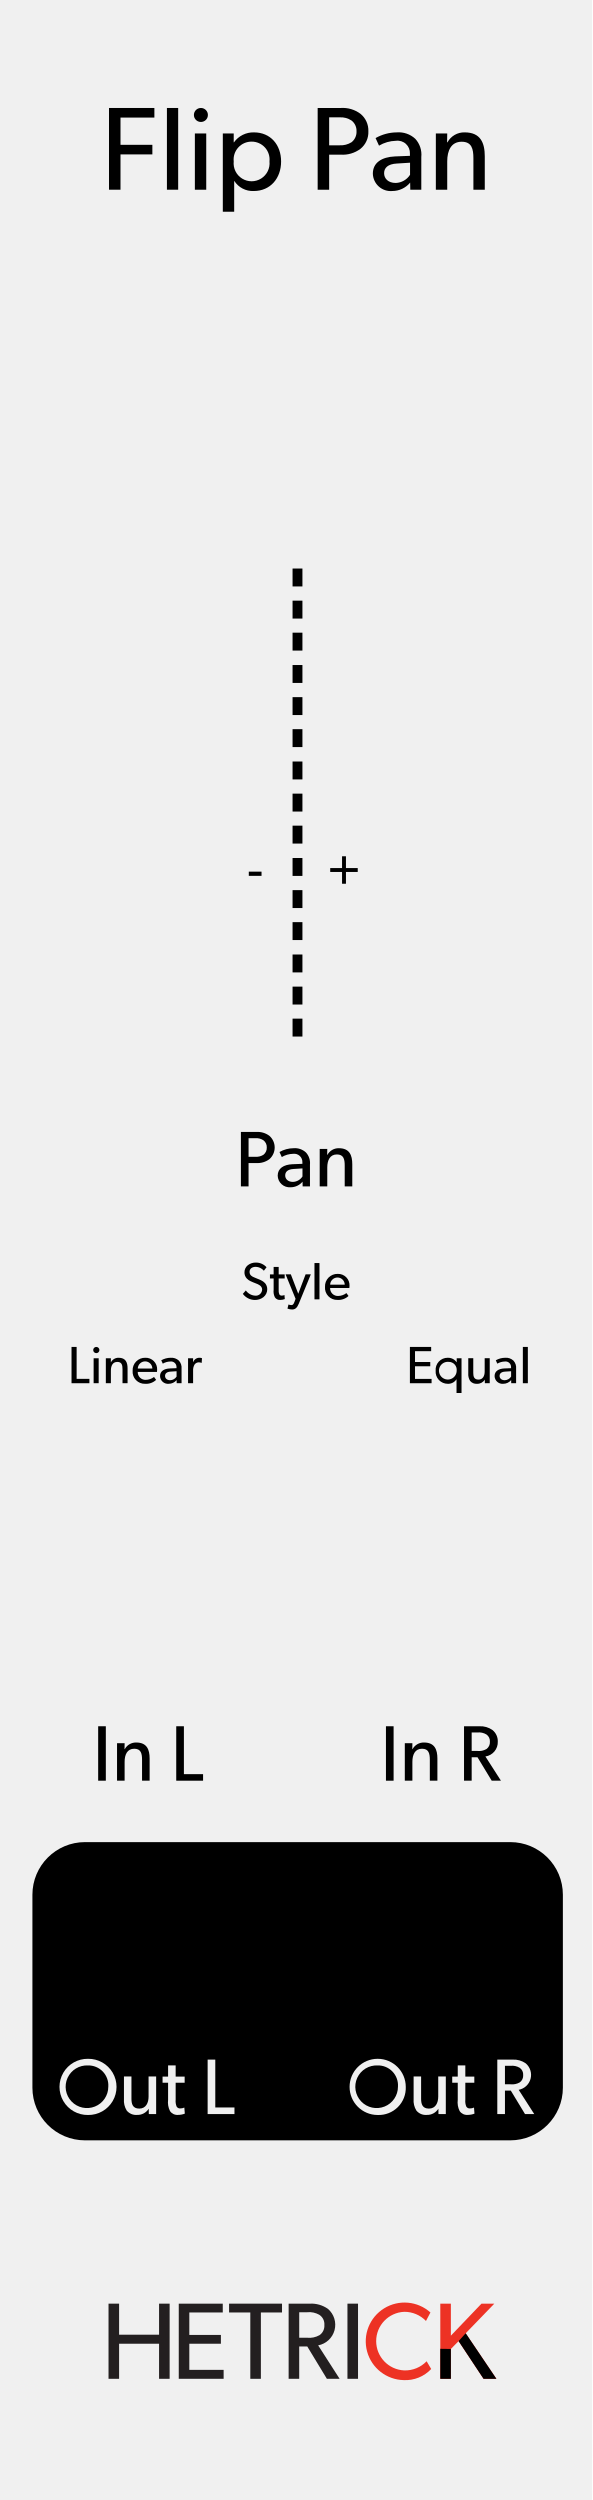
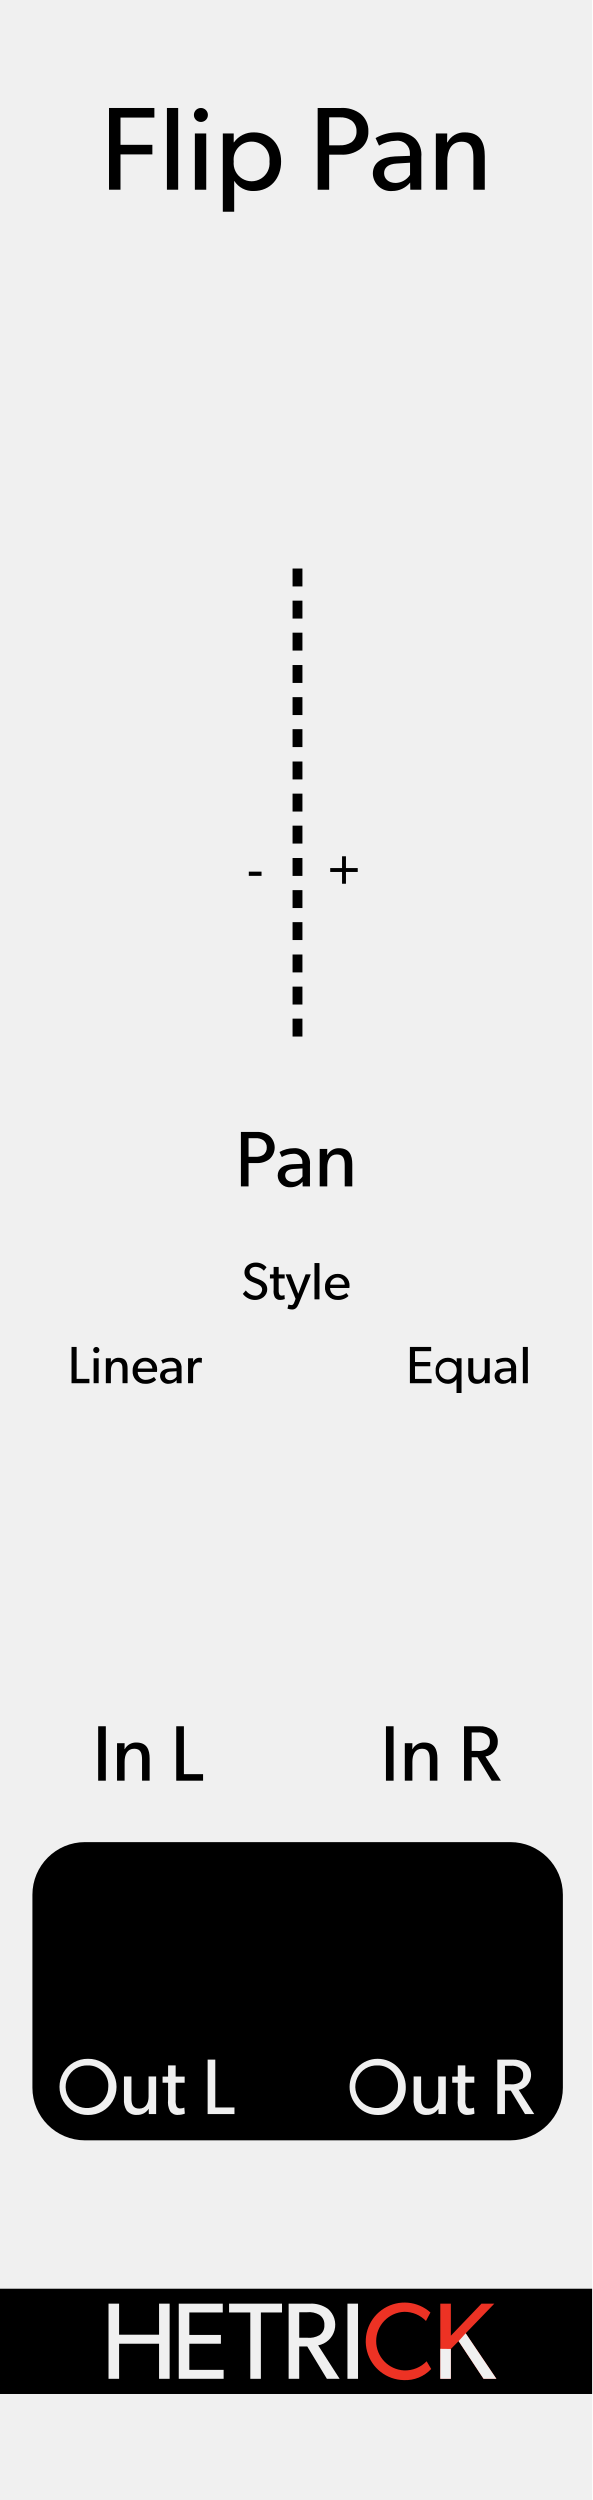
<svg xmlns="http://www.w3.org/2000/svg" id="svg8" width="90" height="380" viewBox="0 0 90 380" version="1.1">
  <defs id="defs185" />
  <g id="layer1">
    <path id="rect817" d="M0,0H90V380H0Z" transform="translate(0 0.00002)" style="fill: #f0f0f0" />
  </g>
+   <rect style="fill:#000000;fill-opacity:1;stroke:none;stroke-width:0.885;stroke-miterlimit:10;paint-order:markers fill stroke;stop-color:#000000" id="rect914" width="90" height="16" x="5.3290705e-15" y="347.886" />
  <g id="g22">
-     <path d="M25.784,361.578H24.178v-5.331H18.102v5.331H16.496V350.155h1.606v4.719h6.076v-4.719h1.606Z" transform="translate(0 0.00002)" style="fill: #231f20" id="path6" />
-     <path d="M33.992,361.578H27.171V350.155h6.689v1.341H28.776v3.411h4.801v1.341h-4.801v3.973h5.215Z" transform="translate(0 0.00002)" style="fill: #231f20" id="path8" />
-     <path d="M42.865,351.496H39.653v10.083h-1.606V351.496H34.819v-1.341h8.046Z" transform="translate(0 0.00002)" style="fill: #231f20" id="path10" />
-     <path d="M51.622,361.578H49.685l-2.98-4.917H45.479v4.917h-1.606V350.155h3.228a4.373,4.373,0,0,1,2.748.795A3.185,3.185,0,0,1,48.36,356.496Zm-3.046-9.702a3.047,3.047,0,0,0-1.92-.414h-1.175v3.874h1.175a3.159,3.159,0,0,0,1.92-.397,1.727,1.727,0,0,0,.729-1.54A1.698,1.698,0,0,0,48.575,351.877Z" transform="translate(0 0.00002)" style="fill: #231f20" id="path12" />
-     <path d="M54.419,361.578H52.813V350.155h1.606Z" transform="translate(0 0.00002)" style="fill: #231f20" id="path14" />
+     <path d="M25.784,361.578H24.178v-5.331H18.102v5.331H16.496V350.155h1.606v4.719h6.076v-4.719h1.606Z" transform="translate(0 0.00002)" style="fill:#f0f0f0;fill-opacity:1" id="path6" />
+     <path d="M33.992,361.578H27.171V350.155h6.689v1.341H28.776v3.411h4.801v1.341h-4.801v3.973h5.215Z" transform="translate(0 0.00002)" style="fill:#f0f0f0;fill-opacity:1" id="path8" />
+     <path d="M42.865,351.496H39.653v10.083h-1.606V351.496H34.819v-1.341h8.046Z" transform="translate(0 0.00002)" style="fill:#f0f0f0;fill-opacity:1" id="path10" />
+     <path d="M51.622,361.578H49.685l-2.98-4.917H45.479v4.917h-1.606V350.155h3.228a4.373,4.373,0,0,1,2.748.795A3.185,3.185,0,0,1,48.36,356.496Zm-3.046-9.702a3.047,3.047,0,0,0-1.92-.414h-1.175v3.874h1.175a3.159,3.159,0,0,0,1.92-.397,1.727,1.727,0,0,0,.729-1.54A1.698,1.698,0,0,0,48.575,351.877Z" transform="translate(0 0.00002)" style="fill:#f0f0f0;fill-opacity:1" id="path12" />
+     <path d="M54.419,361.578H52.813V350.155h1.606Z" transform="translate(0 0.00002)" style="fill:#f0f0f0;fill-opacity:1" id="path14" />
    <path d="M65.542,360.088A5.355,5.355,0,0,1,61.37,361.777a5.895,5.895,0,1,1,4.056-10.281l-.679,1.291a4.527,4.527,0,0,0-3.311-1.391,4.458,4.458,0,0,0,0,8.907,4.522,4.522,0,0,0,3.411-1.391Z" transform="translate(0 0.00002)" style="fill: #ed3224" id="path16" />
-     <path d="M75.452,361.578H73.499L69.707,355.85l-1.175,1.192v4.536H66.926V350.155h1.606v4.868l4.652-4.868h1.954l-4.354,4.503Z" transform="translate(0 0.00002)" style="fill: #ed3224" id="path18" />
-     <path d="M75.452,361.578H73.499L69.707,355.85l-1.175,1.192v4.536H66.926V357.019l1.606.023,1.175-1.192,1.076-1.192.616.914.497.737Z" transform="translate(0 0.00002)" id="path20" />
+     <path d="M75.452,361.578H73.499L69.707,355.85l-1.175,1.192v4.536H66.926V350.155h1.606v4.868l4.652-4.868h1.954l-4.354,4.503Z" style="fill: #ed3224" id="path18" transform="translate(0 0.00002)" />
+     <path d="M75.452,361.578H73.499L69.707,355.85l-1.175,1.192v4.536H66.926V357.019l1.606.023,1.175-1.192,1.076-1.192.616.914.497.737Z" id="path20" transform="translate(0 0.00002)" style="fill:#f0f0f0;fill-opacity:1" />
  </g>
  <g id="g38">
    <path d="M23.466,17.871h-5.15v4.141h4.844v1.458H18.316v5.366H16.57V16.413h6.896Z" transform="translate(0 0.00002)" id="path24" />
    <path d="M27.082,28.836H25.372V16.413H27.082Z" transform="translate(0 0.00002)" id="path26" />
    <path d="M30.484,18.538a1.064,1.064,0,1,1,1.117-1.062A1.061,1.061,0,0,1,30.484,18.538Zm.864,10.299H29.62V20.284h1.729Z" transform="translate(0 0.00002)" id="path28" />
    <path d="M38.567,29.035a3.323,3.323,0,0,1-2.953-1.531l-.018-.018v4.7H33.868V20.284h1.657v1.351h.036a3.625,3.625,0,0,1,3.042-1.513c2.521,0,4.124,1.891,4.124,4.43C42.727,27.09,41.106,29.035,38.567,29.035Zm-.324-7.508a2.72,2.72,0,0,0-2.719,3.007,2.734,2.734,0,1,0,5.438,0A2.72,2.72,0,0,0,38.243,21.526Z" transform="translate(0 0.00002)" id="path30" />
    <path d="M54.785,22.625a4.496,4.496,0,0,1-3.007.882H50.032v5.33H48.285V16.413h3.493a4.499,4.499,0,0,1,3.007.882,3.267,3.267,0,0,1,1.207,2.665A3.241,3.241,0,0,1,54.785,22.625Zm-1.351-4.303a2.93,2.93,0,0,0-1.8-.486H50.032v4.25h1.603a3.057,3.057,0,0,0,1.8-.468A1.998,1.998,0,0,0,54.191,19.96,1.962,1.962,0,0,0,53.435,18.321Z" transform="translate(0 0.00002)" id="path32" />
    <path d="M64.037,28.836H62.363l-.019-1.08A3.528,3.528,0,0,1,59.626,29.035a2.718,2.718,0,0,1-2.953-2.647c0-1.674,1.369-2.521,3.35-2.611l2.286-.09v-.342a1.876,1.876,0,0,0-2.124-1.944,5.256,5.256,0,0,0-2.575.738l-.522-1.152a6.594,6.594,0,0,1,3.205-.864,3.707,3.707,0,0,1,2.827.973,3.542,3.542,0,0,1,.918,2.772Zm-1.71-4.105-1.999.126c-1.387.072-1.944.666-1.944,1.476,0,.811.63,1.477,1.765,1.477a2.686,2.686,0,0,0,2.179-1.242Z" transform="translate(0 0.00002)" id="path34" />
    <path d="M73.686,28.836H71.957V24.065c0-1.44-.253-2.521-1.783-2.521-1.603,0-2.196,1.35-2.196,2.989v4.303H66.249V20.284h1.729L67.959,21.634h.055a2.889,2.889,0,0,1,2.61-1.513c2.431,0,3.062,1.603,3.062,3.655Z" transform="translate(0 0.00002)" id="path36" />
  </g>
  <g id="g46" transform="translate(0,1.999805)">
    <path d="m 40.948,174.195 a 2.997,2.997 0 0 1 -2.003,0.587 h -1.164 v 3.55 h -1.163 v -8.275 h 2.327 a 2.997,2.997 0 0 1 2.003,0.587 2.362,2.362 0 0 1 0,3.55 z m -0.899,-2.867 a 1.954,1.954 0 0 0 -1.2,-0.324 h -1.067 v 2.831 h 1.067 a 2.037,2.037 0 0 0 1.2,-0.312 1.331,1.331 0 0 0 0.503,-1.103 1.309,1.309 0 0 0 -0.503,-1.092 z" transform="translate(0,2e-5)" id="path40" />
    <path d="M 47.115,178.333 H 46 l -0.012,-0.72 a 2.351,2.351 0 0 1 -1.811,0.852 1.81,1.81 0 0 1 -1.967,-1.763 c 0,-1.115 0.911,-1.679 2.23,-1.739 l 1.523,-0.06 v -0.228 a 1.25,1.25 0 0 0 -1.416,-1.295 3.495,3.495 0 0 0 -1.715,0.492 l -0.348,-0.768 a 4.381,4.381 0 0 1 2.135,-0.576 2.469,2.469 0 0 1 1.883,0.647 2.36,2.36 0 0 1 0.611,1.847 z m -1.139,-2.734 -1.331,0.084 c -0.924,0.048 -1.295,0.444 -1.295,0.983 0,0.54 0.42,0.983 1.175,0.983 a 1.789,1.789 0 0 0 1.451,-0.828 z" transform="translate(0,2e-5)" id="path42" />
    <path d="m 53.547,178.333 h -1.151 v -3.178 c 0,-0.959 -0.168,-1.679 -1.188,-1.679 -1.067,0 -1.463,0.899 -1.463,1.991 v 2.866 h -1.151 v -5.697 h 1.151 l -0.013,0.899 h 0.036 a 1.924,1.924 0 0 1 1.739,-1.007 c 1.619,0 2.039,1.067 2.039,2.435 z" transform="translate(0,2e-5)" id="path44" />
  </g>
  <g id="g54">
    <path d="M16.085,270.666H14.922v-8.275H16.085Z" transform="translate(0 0.00002)" id="path48" />
    <path d="M22.743,270.666H21.591v-3.178c0-.96-.167-1.68-1.187-1.68-1.067,0-1.463.899-1.463,1.991V270.666H17.79v-5.696h1.151l-.012.899h.036a1.925,1.925,0,0,1,1.739-1.008c1.619,0,2.039,1.067,2.039,2.435Z" transform="translate(0 0.00002)" id="path50" />
    <path d="M30.867,270.666H26.789v-8.275h1.163v7.28H30.867Z" transform="translate(0 0.00002)" id="path52" />
  </g>
  <g id="g62">
    <path d="M59.827,270.666H58.664v-8.275h1.163Z" transform="translate(0 0.00002)" id="path56" />
    <path d="M66.484,270.666H65.333v-3.178c0-.96-.167-1.68-1.187-1.68-1.067,0-1.464.899-1.464,1.991V270.666H61.531v-5.696h1.151l-.012.899H62.707a1.925,1.925,0,0,1,1.739-1.008c1.619,0,2.038,1.067,2.038,2.435Z" transform="translate(0 0.00002)" id="path58" />
    <path d="M76.144,270.666H74.74l-2.158-3.562h-.888V270.666H70.531v-8.275h2.338a3.167,3.167,0,0,1,1.991.576,2.178,2.178,0,0,1,.804,1.751,2.201,2.201,0,0,1-1.883,2.267ZM73.938,263.638a2.212,2.212,0,0,0-1.392-.3h-.852v2.807h.852a2.285,2.285,0,0,0,1.392-.288,1.251,1.251,0,0,0,.527-1.115A1.233,1.233,0,0,0,73.938,263.638Z" transform="translate(0 0.00002)" id="path60" />
  </g>
  <rect x="4.927" y="280" width="80.63" height="45.333" rx="8" ry="8" id="rect64" />
  <g id="g74" style="fill:#f0f0f0;fill-opacity:1">
    <path d="M13.378,321.478a4.27,4.27,0,1,1,0-8.539,4.27,4.27,0,1,1,0,8.539Zm0-7.531a3.242,3.242,0,1,0,3.083,3.237A3.027,3.027,0,0,0,13.378,313.946Z" transform="translate(0 0.00002)" style="fill:#f0f0f0;fill-opacity:1" id="path66" />
    <path d="M23.734,321.334H22.619l-.012-.815a1.987,1.987,0,0,1-1.763.947,1.845,1.845,0,0,1-1.583-.66,2.891,2.891,0,0,1-.42-1.763v-3.418H19.98v3.37c0,.779.168,1.511,1.188,1.511,1.007,0,1.415-.863,1.415-1.822V315.625h1.151Z" transform="translate(0 0.00002)" style="fill:#f0f0f0;fill-opacity:1" id="path68" />
    <path d="M28.091,321.273a2.881,2.881,0,0,1-1.043.192,1.337,1.337,0,0,1-1.211-.588,2.975,2.975,0,0,1-.288-1.703v-2.603H24.709v-.924h.84v-1.702H26.7v1.702h1.367v.924H26.7v2.579a2.233,2.233,0,0,0,.144,1.043.597.597,0,0,0,.587.288,1.391,1.391,0,0,0,.588-.132Z" transform="translate(0 0.00002)" style="fill:#f0f0f0;fill-opacity:1" id="path70" />
    <path d="M35.638,321.334H31.561v-8.275h1.163v7.279h2.915Z" transform="translate(0 0.00002)" style="fill:#f0f0f0;fill-opacity:1" id="path72" />
  </g>
  <g id="g84" style="fill:#f0f0f0;fill-opacity:1">
    <path d="M57.407,321.478a4.27,4.27,0,1,1,4.27-4.27A4.111,4.111,0,0,1,57.407,321.478Zm0-7.531a3.242,3.242,0,1,0,3.083,3.237A3.027,3.027,0,0,0,57.407,313.946Z" transform="translate(0 0.00002)" style="fill:#f0f0f0;fill-opacity:1" id="path76" />
    <path d="M67.763,321.334H66.647l-.012-.815a1.985,1.985,0,0,1-1.763.947,1.845,1.845,0,0,1-1.583-.66,2.891,2.891,0,0,1-.42-1.763v-3.418h1.139v3.37c0,.779.168,1.511,1.188,1.511,1.008,0,1.415-.863,1.415-1.822V315.625H67.763Z" transform="translate(0 0.00002)" style="fill:#f0f0f0;fill-opacity:1" id="path78" />
    <path d="M72.12,321.273a2.877,2.877,0,0,1-1.043.192,1.338,1.338,0,0,1-1.212-.588,2.98,2.98,0,0,1-.287-1.703v-2.603h-.84v-.924h.84v-1.702h1.151v1.702h1.367v.924H70.729v2.579a2.24,2.24,0,0,0,.144,1.043.597.597,0,0,0,.588.288,1.391,1.391,0,0,0,.588-.132Z" transform="translate(0 0.00002)" style="fill:#f0f0f0;fill-opacity:1" id="path80" />
    <path d="M81.202,321.334H79.799l-2.158-3.562h-.888v3.562H75.59v-8.275h2.338a3.167,3.167,0,0,1,1.991.575,2.307,2.307,0,0,1-1.079,4.018Zm-2.206-7.028a2.206,2.206,0,0,0-1.392-.3h-.852v2.807h.852a2.292,2.292,0,0,0,1.392-.288,1.251,1.251,0,0,0,.527-1.115A1.231,1.231,0,0,0,78.996,314.306Z" transform="translate(0 0.00002)" style="fill:#f0f0f0;fill-opacity:1" id="path82" />
  </g>
  <rect x="37.501" y="144" width="14.998" height="14.667" style="fill:none" id="rect86" />
  <rect x="37.501" y="129.333" width="14.998" height="14.667" style="fill:none" id="rect96" />
  <rect x="37.501" y="114.667" width="14.998" height="14.667" style="fill:none" id="rect106" />
  <rect x="37.501" y="100" width="14.998" height="14.667" style="fill:none" id="rect116" />
  <rect x="37.501" y="85.333" width="14.998" height="14.667" style="fill:none" id="rect126" />
  <g id="g980">
    <rect x="44.469" y="145.084" width="1.5" height="2.722" style="fill:#000000" id="rect88" />
    <rect x="44.469" y="149.966" width="1.5" height="2.722" style="fill:#000000" id="rect90" />
    <rect x="44.469" y="154.833" width="1.5" height="2.722" style="fill:#000000" id="rect92" />
    <rect x="44.469" y="130.417" width="1.5" height="2.722" style="fill:#000000" id="rect98" />
    <rect x="44.469" y="135.3" width="1.5" height="2.722" style="fill:#000000" id="rect100" />
    <rect x="44.469" y="140.166" width="1.5" height="2.722" style="fill:#000000" id="rect102" />
    <rect x="44.469" y="115.75" width="1.5" height="2.722" style="fill:#000000" id="rect108" />
    <rect x="44.469" y="120.633" width="1.5" height="2.722" style="fill:#000000" id="rect110" />
    <rect x="44.469" y="125.5" width="1.5" height="2.722" style="fill:#000000" id="rect112" />
    <rect x="44.469" y="101.084" width="1.5" height="2.722" style="fill:#000000" id="rect118" />
    <rect x="44.469" y="105.966" width="1.5" height="2.722" style="fill:#000000" id="rect120" />
    <rect x="44.469" y="110.833" width="1.5" height="2.722" style="fill:#000000" id="rect122" />
    <rect x="44.469" y="86.417" width="1.5" height="2.722" style="fill:#000000" id="rect128" />
    <rect x="44.469" y="91.3" width="1.5" height="2.722" style="fill:#000000" id="rect130" />
    <rect x="44.469" y="96.166" width="1.5" height="2.722" style="fill:#000000" id="rect132" />
  </g>
  <g id="g142">
    <path d="M39.752,133.13H37.817v-.64h1.935Z" transform="translate(0 0.00002)" id="path138" />
    <path d="M54.375,132.538H52.584v1.791h-.592v-1.791H50.193v-.592h1.799v-1.791h.592v1.791h1.791Z" transform="translate(0 0.00002)" id="path140" />
  </g>
  <g id="g156">
    <path d="M13.59,210.25H10.872v-5.517h.775v4.853h1.943Z" transform="translate(0 0.00002)" id="path144" />
    <path d="M14.615,205.677a.472.472,0,1,1,.496-.472A.471.471,0,0,1,14.615,205.677ZM14.999,210.25h-.768v-3.798H14.999Z" transform="translate(0 0.00002)" id="path146" />
    <path d="M19.39,210.25h-.768v-2.119c0-.64-.112-1.119-.791-1.119-.712,0-.976.6-.976,1.327V210.25h-.768v-3.798h.768l-.008.6h.024a1.284,1.284,0,0,1,1.16-.672c1.08,0,1.359.712,1.359,1.623Z" transform="translate(0 0.00002)" id="path148" />
    <path d="M23.861,208.531H20.935a1.171,1.171,0,0,0,1.223,1.207,2.103,2.103,0,0,0,1.255-.439l.32.439a2.23,2.23,0,0,1-1.671.6,1.841,1.841,0,0,1-1.903-1.991,1.884,1.884,0,0,1,1.927-1.967,1.734,1.734,0,0,1,1.799,1.815A3.267,3.267,0,0,1,23.861,208.531Zm-.704-.512a1.098,1.098,0,0,0-1.095-1.088,1.117,1.117,0,0,0-1.119,1.088Z" transform="translate(0 0.00002)" id="path150" />
    <path d="M27.598,210.25h-.744l-.008-.479a1.569,1.569,0,0,1-1.208.567,1.206,1.206,0,0,1-1.311-1.176c0-.743.607-1.119,1.487-1.159l1.015-.04v-.151a.833.833,0,0,0-.943-.863,2.333,2.333,0,0,0-1.144.327l-.232-.512a2.925,2.925,0,0,1,1.423-.384,1.646,1.646,0,0,1,1.255.432,1.575,1.575,0,0,1,.408,1.231Zm-.759-1.823-.888.057c-.616.031-.864.296-.864.655s.28.655.784.655a1.194,1.194,0,0,0,.968-.552Z" transform="translate(0 0.00002)" id="path152" />
    <path d="M30.654,207.155h-.032a1.019,1.019,0,0,0-.416-.079.795.795,0,0,0-.624.319,1.682,1.682,0,0,0-.232.96V210.25H28.584v-3.798h.768l-.008.584h.024a.99.99,0,0,1,.935-.656,1.061,1.061,0,0,1,.4.064Z" transform="translate(0 0.00002)" id="path154" />
  </g>
  <g id="g168">
    <path d="M40.046,197.164a2.087,2.087,0,0,1-1.352.432,2.307,2.307,0,0,1-1.783-.928l.456-.52a1.866,1.866,0,0,0,1.399.792.965.965,0,0,0,1.079-.928c0-.575-.616-.8-.896-.911-.288-.112-.671-.264-.879-.368a1.772,1.772,0,0,1-.552-.392,1.327,1.327,0,0,1-.36-.96,1.374,1.374,0,0,1,.504-1.063,1.937,1.937,0,0,1,1.271-.407,2.15,2.15,0,0,1,1.583.712l-.408.527a1.676,1.676,0,0,0-1.215-.592c-.544,0-.959.256-.959.768s.375.704.711.84l1.016.424a2.148,2.148,0,0,1,.624.447,1.421,1.421,0,0,1,.336.928A1.536,1.536,0,0,1,40.046,197.164Z" transform="translate(0 0.00002)" id="path158" />
    <path d="M43.287,197.46a1.921,1.921,0,0,1-.695.128.893.893,0,0,1-.808-.392,1.983,1.983,0,0,1-.192-1.136v-1.734h-.56V193.71h.56v-1.136h.768V193.71H43.271v.616h-.912v1.719a1.494,1.494,0,0,0,.096.695.398.398,0,0,0,.392.192.927.927,0,0,0,.392-.088Z" transform="translate(0 0.00002)" id="path160" />
    <path d="M47.245,193.702,45.415,198.164c-.264.655-.576.879-1.0.879a1.884,1.884,0,0,1-.72-.136l.152-.624a1.207,1.207,0,0,0,.4.088c.16,0,.328.017.496-.447l.184-.504-1.52-3.726.8.008,1.127,2.95,1.119-2.958Z" transform="translate(0 0.00002)" id="path162" />
    <path d="M48.559,197.5H47.8v-5.517h.759Z" transform="translate(0 0.00002)" id="path164" />
    <path d="M53.102,195.781H50.175a1.172,1.172,0,0,0,1.224,1.207,2.101,2.101,0,0,0,1.255-.439l.32.439a2.231,2.231,0,0,1-1.671.6,1.841,1.841,0,0,1-1.903-1.991,1.884,1.884,0,0,1,1.927-1.967,1.735,1.735,0,0,1,1.8,1.815A3.267,3.267,0,0,1,53.102,195.781Zm-.704-.512a1.097,1.097,0,0,0-1.095-1.088,1.117,1.117,0,0,0-1.119,1.088Z" transform="translate(0 0.00002)" id="path166" />
  </g>
  <g id="g180">
    <path d="M65.6,210.25H62.306v-5.517h3.23v.647H63.082v1.646h2.318v.648H63.082v1.919h2.518Z" transform="translate(0 0.00002)" id="path170" />
    <path d="M70.152,211.737h-.76v-2.079H69.377a1.486,1.486,0,0,1-1.312.68,1.841,1.841,0,0,1-1.846-1.991,1.818,1.818,0,0,1,1.83-1.967,1.589,1.589,0,0,1,1.352.672h.023l-.008-.6h.736Zm-1.943-4.733a1.347,1.347,0,1,0,1.207,1.335A1.207,1.207,0,0,0,68.209,207.004Z" transform="translate(0 0.00002)" id="path172" />
    <path d="M74.439,210.25h-.743l-.008-.544a1.323,1.323,0,0,1-1.175.632,1.233,1.233,0,0,1-1.057-.439,1.934,1.934,0,0,1-.279-1.176v-2.278h.76v2.246c0,.521.111,1.008.791,1.008.672,0,.943-.575.943-1.215v-2.039h.768Z" transform="translate(0 0.00002)" id="path174" />
    <path d="M78.448,210.25h-.743l-.008-.479a1.57,1.57,0,0,1-1.208.567,1.206,1.206,0,0,1-1.312-1.176c0-.743.607-1.119,1.487-1.159l1.016-.04v-.151a.833.833,0,0,0-.943-.863,2.333,2.333,0,0,0-1.144.327l-.232-.512a2.926,2.926,0,0,1,1.424-.384,1.647,1.647,0,0,1,1.256.432,1.575,1.575,0,0,1,.407,1.231Zm-.76-1.823-.888.057c-.615.031-.863.296-.863.655s.28.655.783.655a1.192,1.192,0,0,0,.968-.552Z" transform="translate(0 0.00002)" id="path176" />
    <path d="M80.233,210.25h-.759v-5.517h.759Z" transform="translate(0 0.00002)" id="path178" />
  </g>
</svg>
